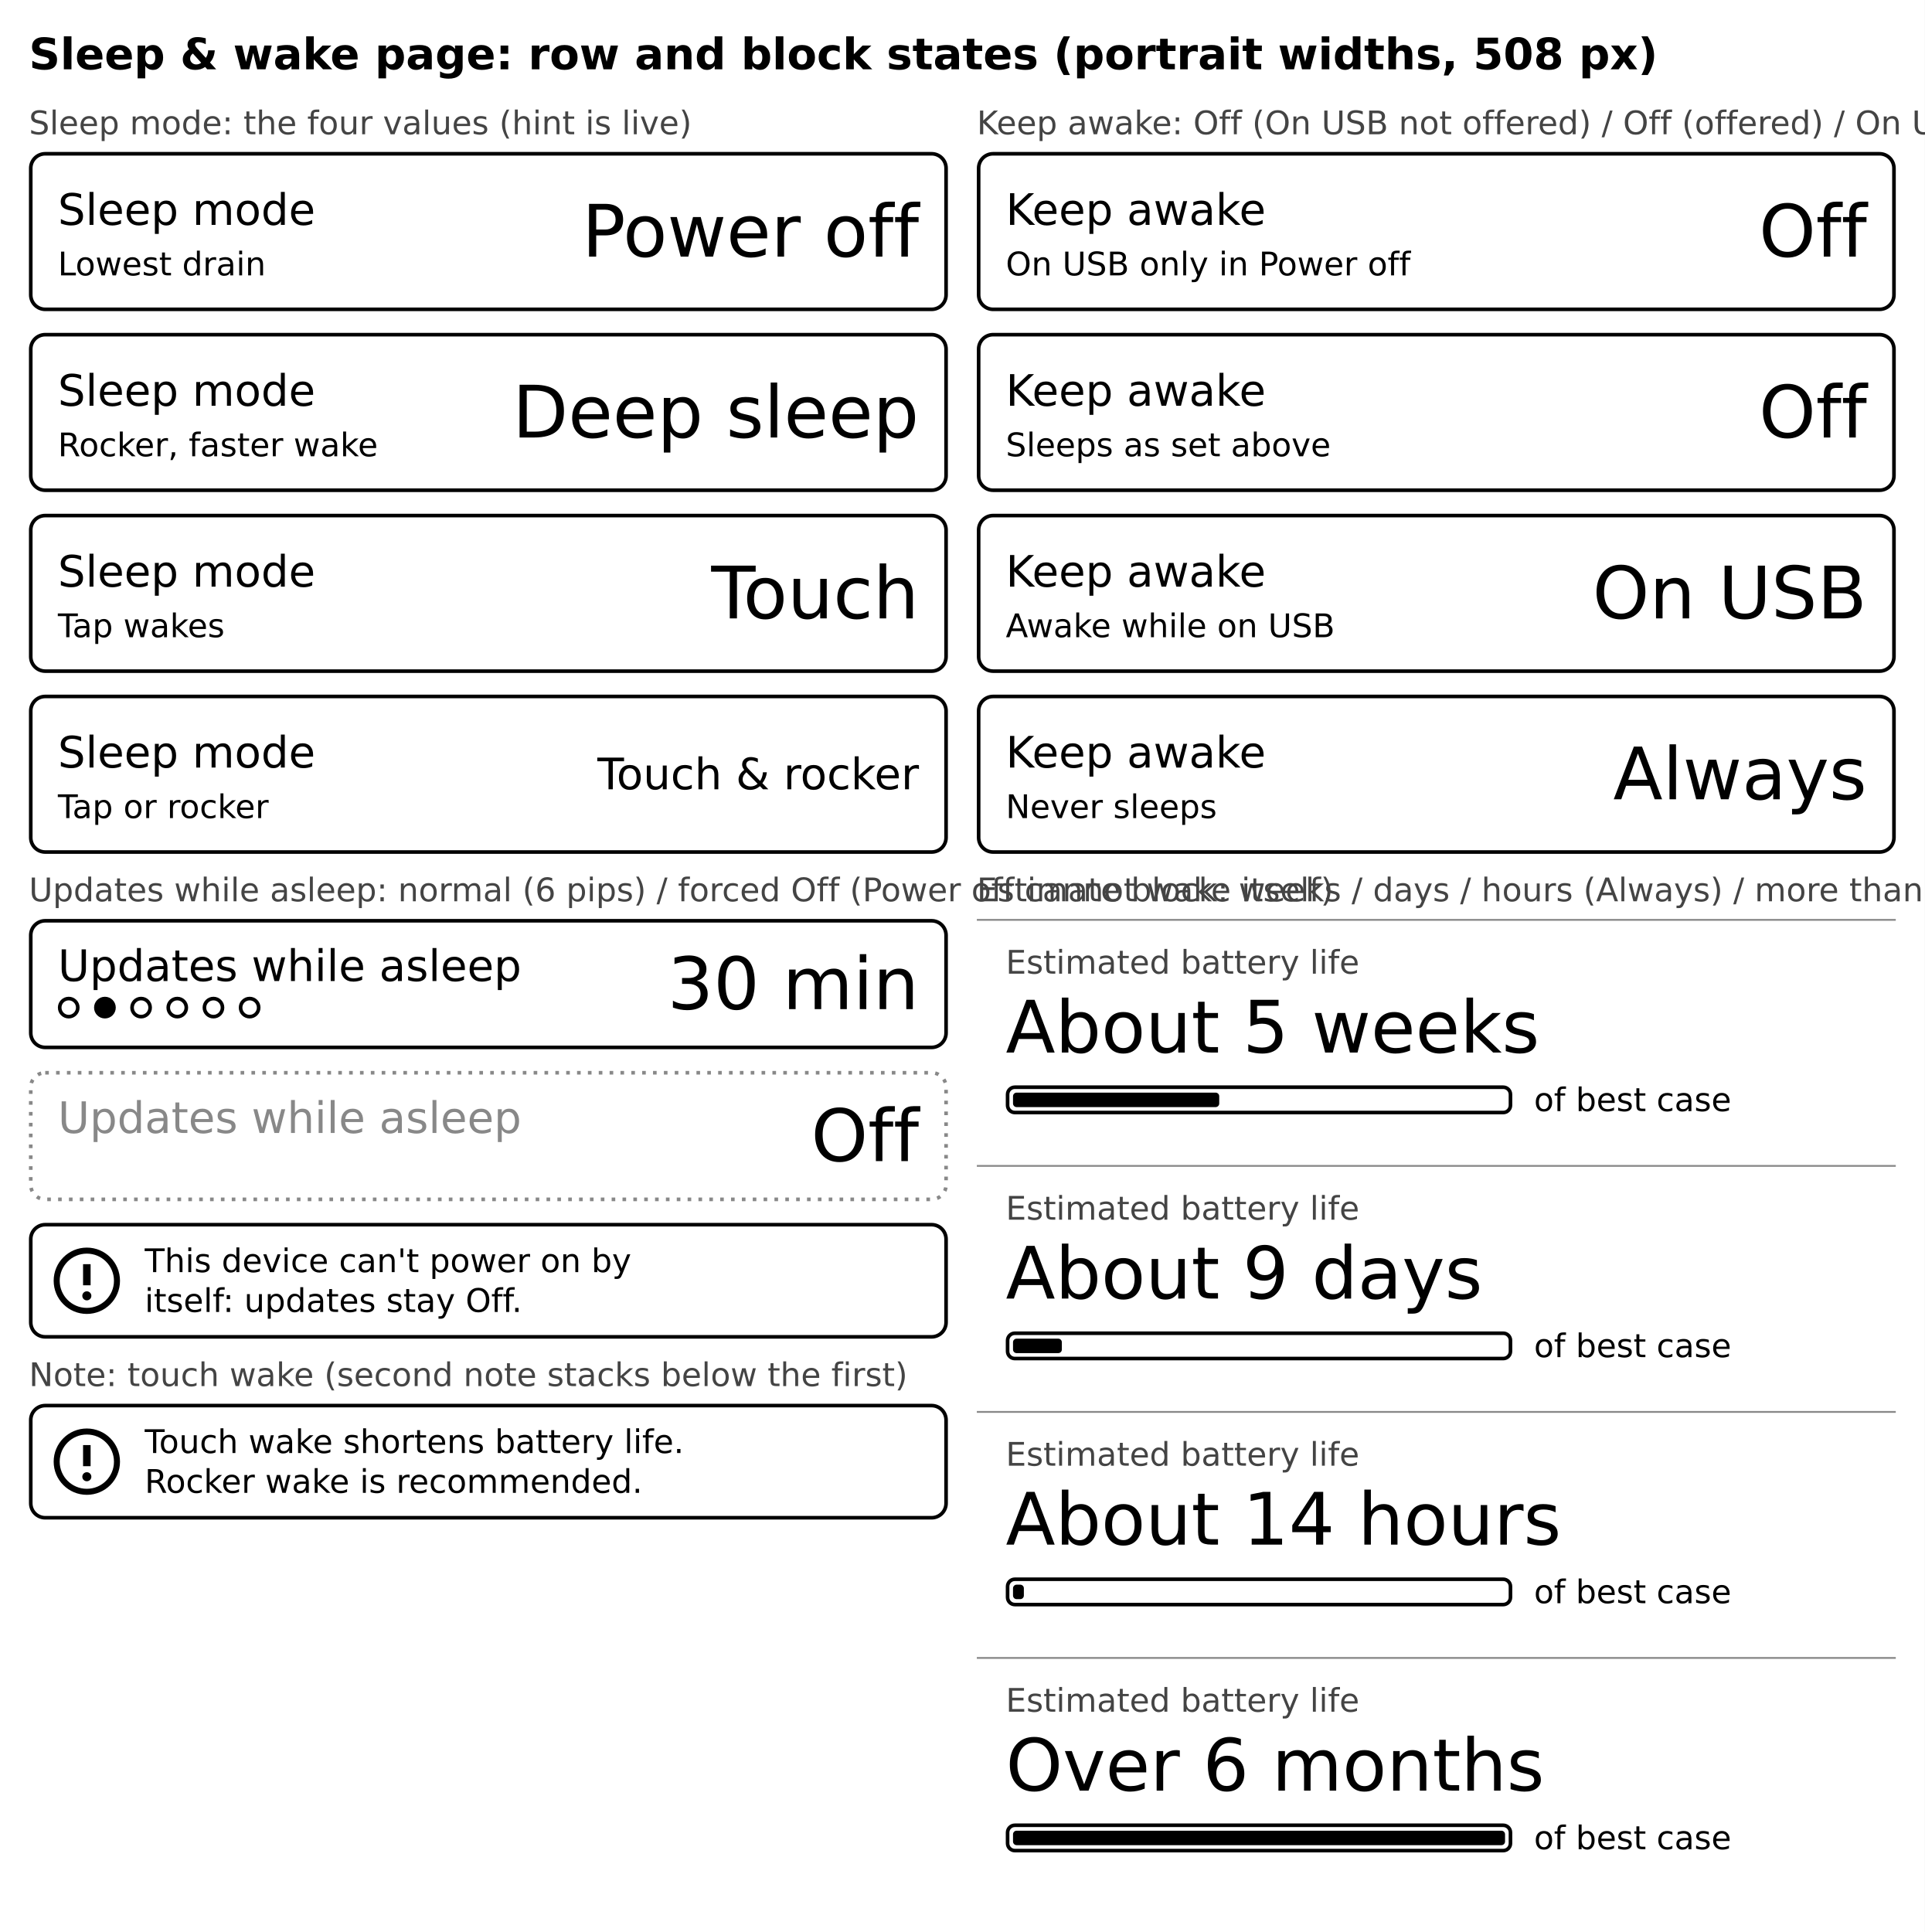
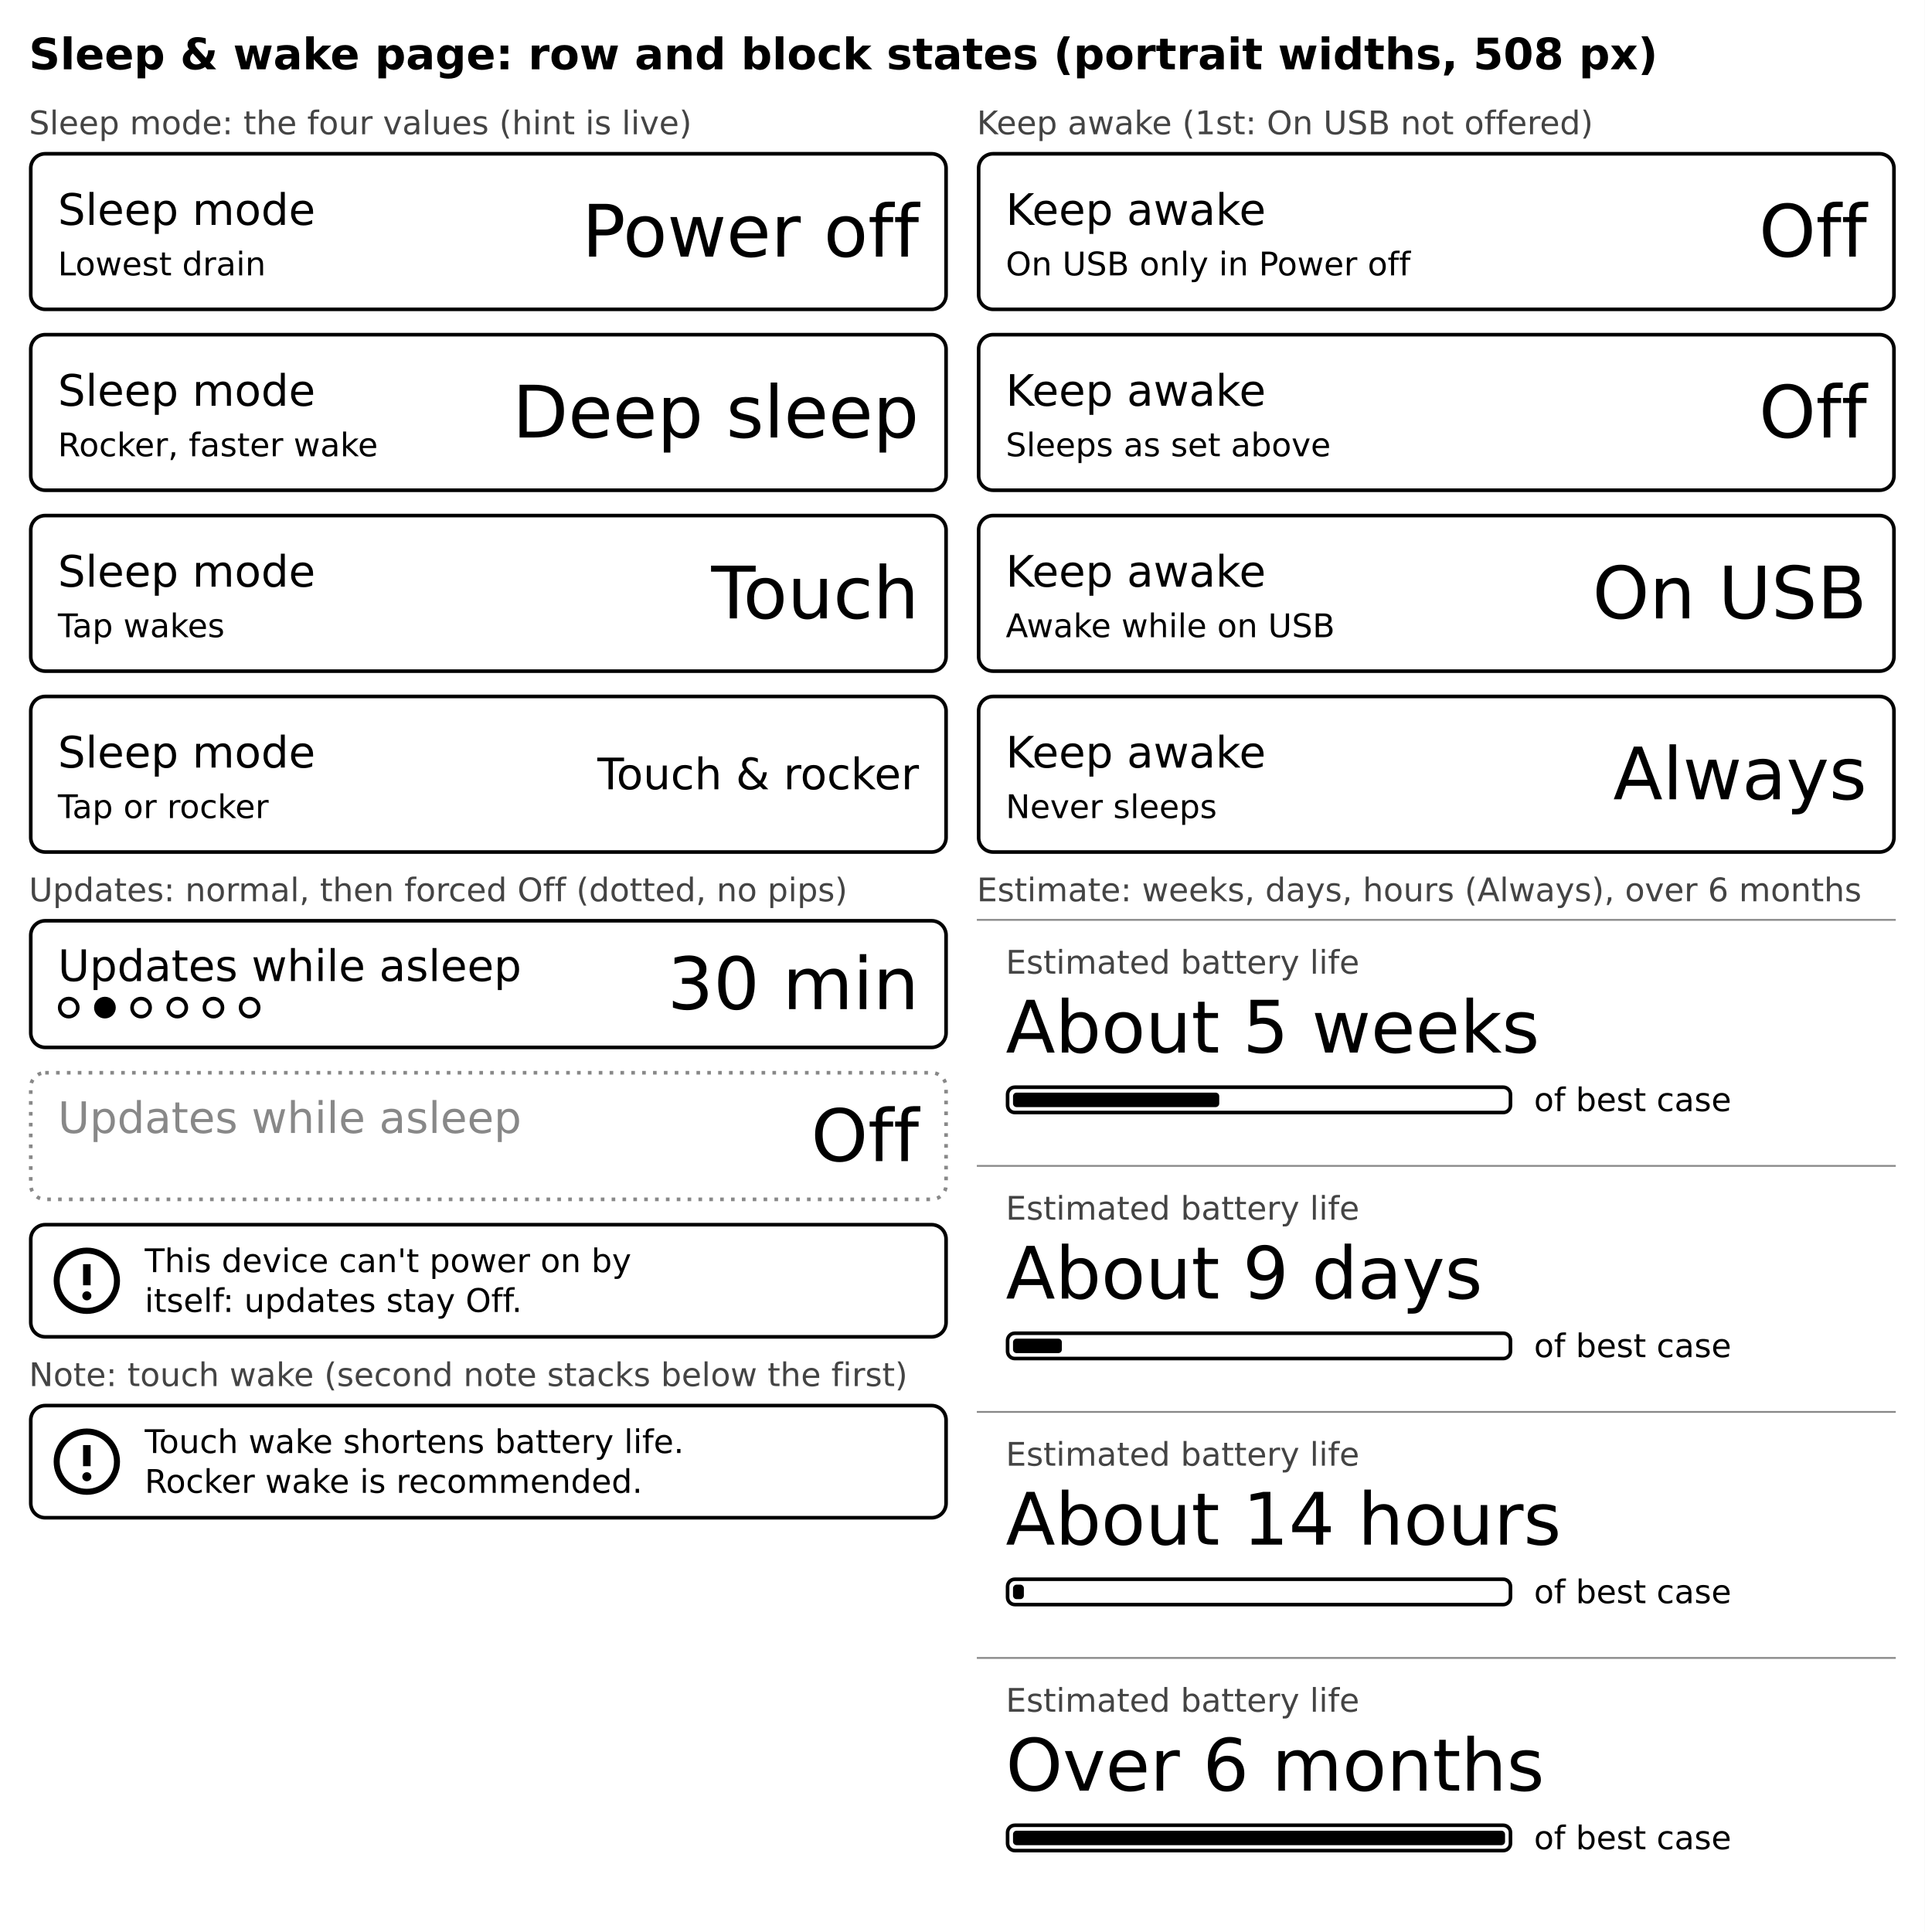
<svg xmlns="http://www.w3.org/2000/svg" xmlns:xlink="http://www.w3.org/1999/xlink" width="1064" height="1068" viewBox="0 0 1064 1068" font-family="DejaVu Sans">
  <defs>
    <symbol id="i-alert" viewBox="0 0 24 24">
      <circle cx="12" cy="12" r="10" fill="none" stroke="currentColor" stroke-width="2" />
      <line x1="12" y1="6.5" x2="12" y2="13.5" stroke="currentColor" stroke-width="2.5" />
      <circle cx="12" cy="17" r="1.5" fill="currentColor" />
    </symbol>
    <symbol id="i-chev-l" viewBox="0 0 24 24">
      <polyline points="15,4 7,12 15,20" fill="none" stroke="currentColor" stroke-width="2.5" stroke-linejoin="round" stroke-linecap="round" />
    </symbol>
    <symbol id="i-wifi" viewBox="0 0 24 24">
      <g fill="none" stroke="currentColor" stroke-width="2">
        <path d="M2 9 A14 14 0 0 1 22 9" />
        <path d="M5.5 12.5 A9.5 9.5 0 0 1 18.5 12.5" />
        <path d="M9 16 A5 5 0 0 1 15 16" />
      </g>
      <circle cx="12" cy="19.5" r="2" fill="currentColor" />
    </symbol>
    <symbol id="i-moon" viewBox="0 0 24 24">
      <path d="M19.00 19.11 A10 10 0 1 1 6.29 3.96 A10 10 0 0 0 19.00 19.11 Z" fill="currentColor" />
    </symbol>
    <symbol id="i-finger" viewBox="0 0 24 24">
      <circle cx="12" cy="12" r="3.2" fill="currentColor" />
      <circle cx="12" cy="12" r="7" fill="none" stroke="currentColor" stroke-width="1.8" />
      <circle cx="12" cy="12" r="10.8" fill="none" stroke="currentColor" stroke-width="1.8" />
    </symbol>
    <symbol id="i-power" viewBox="0 0 24 24">
      <g fill="none" stroke="currentColor" stroke-width="2.4" stroke-linecap="round">
        <path d="M12 3 V12" />
        <path d="M6.8 6.6 A8.4 8.4 0 1 0 17.2 6.6" />
      </g>
    </symbol>
    <symbol id="i-refresh" viewBox="0 0 24 24">
      <path d="M19 12 a7 7 0 1 1 -2.1 -5" fill="none" stroke="currentColor" stroke-width="2.4" />
      <polygon points="21,3 21,11 13,11" fill="currentColor" />
    </symbol>
  </defs>
  <rect width="1064" height="1068" fill="#fff" />
  <text x="16" y="30" font-size="24" font-weight="bold" fill="#000" text-anchor="start" dominant-baseline="central">Sleep &amp; wake page: row and block states (portrait widths, 508 px)</text>
  <text x="16" y="68" font-size="18" fill="#444" text-anchor="start" dominant-baseline="central">Sleep mode: the four values (hint is live)</text>
  <g id="w-1">
    <rect id="w-1-frame" x="16" y="84" width="508" height="88" rx="8" fill="#fff" />
    <rect x="17" y="85" width="506" height="86" rx="8" fill="none" stroke="#000" stroke-width="2" />
    <text id="w-1-label" x="32" y="116" font-size="24" fill="#000" text-anchor="start" dominant-baseline="central">Sleep mode</text>
    <text id="w-1-hint" x="32" y="146" font-size="18" fill="#000" text-anchor="start" dominant-baseline="central">Lowest drain</text>
    <text id="w-1-value" x="508" y="128" font-size="40" fill="#000" text-anchor="end" dominant-baseline="central">Power off</text>
  </g>
  <g id="w-2">
    <rect id="w-2-frame" x="16" y="184" width="508" height="88" rx="8" fill="#fff" />
    <rect x="17" y="185" width="506" height="86" rx="8" fill="none" stroke="#000" stroke-width="2" />
    <text id="w-2-label" x="32" y="216" font-size="24" fill="#000" text-anchor="start" dominant-baseline="central">Sleep mode</text>
    <text id="w-2-hint" x="32" y="246" font-size="18" fill="#000" text-anchor="start" dominant-baseline="central">Rocker, faster wake</text>
    <text id="w-2-value" x="508" y="228" font-size="40" fill="#000" text-anchor="end" dominant-baseline="central">Deep sleep</text>
  </g>
  <g id="w-3">
    <rect id="w-3-frame" x="16" y="284" width="508" height="88" rx="8" fill="#fff" />
    <rect x="17" y="285" width="506" height="86" rx="8" fill="none" stroke="#000" stroke-width="2" />
    <text id="w-3-label" x="32" y="316" font-size="24" fill="#000" text-anchor="start" dominant-baseline="central">Sleep mode</text>
    <text id="w-3-hint" x="32" y="346" font-size="18" fill="#000" text-anchor="start" dominant-baseline="central">Tap wakes</text>
    <text id="w-3-value" x="508" y="328" font-size="40" fill="#000" text-anchor="end" dominant-baseline="central">Touch</text>
  </g>
  <g id="w-4">
    <rect id="w-4-frame" x="16" y="384" width="508" height="88" rx="8" fill="#fff" />
    <rect x="17" y="385" width="506" height="86" rx="8" fill="none" stroke="#000" stroke-width="2" />
    <text id="w-4-label" x="32" y="416" font-size="24" fill="#000" text-anchor="start" dominant-baseline="central">Sleep mode</text>
    <text id="w-4-hint" x="32" y="446" font-size="18" fill="#000" text-anchor="start" dominant-baseline="central">Tap or rocker</text>
    <text id="w-4-value" x="508" y="428" font-size="24" fill="#000" text-anchor="end" dominant-baseline="central">Touch &amp; rocker</text>
  </g>
-   <text x="16" y="492" font-size="18" fill="#444" text-anchor="start" dominant-baseline="central">Updates while asleep: normal (6 pips) / forced Off (Power off cannot wake itself)</text>
+   <text x="16" y="492" font-size="18" fill="#444" text-anchor="start" dominant-baseline="central">Updates: normal, then forced Off (dotted, no pips)</text>
  <g id="w-5">
    <rect id="w-5-frame" x="16" y="508" width="508" height="72" rx="8" fill="#fff" />
    <rect x="17" y="509" width="506" height="70" rx="8" fill="none" stroke="#000" stroke-width="2" />
    <text id="w-5-label" x="32" y="534" font-size="24" fill="#000" text-anchor="start" dominant-baseline="central">Updates while asleep</text>
    <circle id="w-5-pip0" cx="38" cy="557" r="5" fill="#fff" stroke="#000" stroke-width="2" />
    <circle id="w-5-pip1" cx="58" cy="557" r="6" fill="#000" />
    <circle id="w-5-pip2" cx="78" cy="557" r="5" fill="#fff" stroke="#000" stroke-width="2" />
    <circle id="w-5-pip3" cx="98" cy="557" r="5" fill="#fff" stroke="#000" stroke-width="2" />
    <circle id="w-5-pip4" cx="118" cy="557" r="5" fill="#fff" stroke="#000" stroke-width="2" />
    <circle id="w-5-pip5" cx="138" cy="557" r="5" fill="#fff" stroke="#000" stroke-width="2" />
    <text id="w-5-value" x="508" y="544" font-size="40" fill="#000" text-anchor="end" dominant-baseline="central">30 min</text>
  </g>
  <g id="w-6">
    <rect id="w-6-frame" x="16" y="592" width="508" height="72" rx="8" fill="#fff" />
    <rect x="17" y="593" width="506" height="70" rx="8" fill="none" stroke="#888" stroke-width="2" stroke-dasharray="2 4" />
    <text id="w-6-label" x="32" y="618" font-size="24" fill="#888" text-anchor="start" dominant-baseline="central">Updates while asleep</text>
    <text id="w-6-value" x="508" y="628" font-size="40" fill="#000" text-anchor="end" dominant-baseline="central">Off</text>
  </g>
  <g id="w-7">
    <rect id="w-7-frame" x="16" y="676" width="508" height="64" rx="8" fill="#fff" />
    <rect x="17" y="677" width="506" height="62" rx="8" fill="none" stroke="#000" stroke-width="2" />
    <use id="w-7-icon" xlink:href="#i-alert" href="#i-alert" x="28" y="688" width="40" height="40" color="#000" />
    <text id="w-7-l1" x="80" y="697" font-size="18" fill="#000" text-anchor="start" dominant-baseline="central">This device can't power on by</text>
    <text id="w-7-l2" x="80" y="719" font-size="18" fill="#000" text-anchor="start" dominant-baseline="central">itself: updates stay Off.</text>
  </g>
  <text x="16" y="760" font-size="18" fill="#444" text-anchor="start" dominant-baseline="central">Note: touch wake (second note stacks below the first)</text>
  <g id="w-8">
    <rect id="w-8-frame" x="16" y="776" width="508" height="64" rx="8" fill="#fff" />
    <rect x="17" y="777" width="506" height="62" rx="8" fill="none" stroke="#000" stroke-width="2" />
    <use id="w-8-icon" xlink:href="#i-alert" href="#i-alert" x="28" y="788" width="40" height="40" color="#000" />
    <text id="w-8-l1" x="80" y="797" font-size="18" fill="#000" text-anchor="start" dominant-baseline="central">Touch wake shortens battery life.</text>
    <text id="w-8-l2" x="80" y="819" font-size="18" fill="#000" text-anchor="start" dominant-baseline="central">Rocker wake is recommended.</text>
  </g>
-   <text x="540" y="68" font-size="18" fill="#444" text-anchor="start" dominant-baseline="central">Keep awake: Off (On USB not offered) / Off (offered) / On USB / Always</text>
+   <text x="540" y="68" font-size="18" fill="#444" text-anchor="start" dominant-baseline="central">Keep awake (1st: On USB not offered)</text>
  <g id="w-9">
    <rect id="w-9-frame" x="540" y="84" width="508" height="88" rx="8" fill="#fff" />
    <rect x="541" y="85" width="506" height="86" rx="8" fill="none" stroke="#000" stroke-width="2" />
    <text id="w-9-label" x="556" y="116" font-size="24" fill="#000" text-anchor="start" dominant-baseline="central">Keep awake</text>
    <text id="w-9-hint" x="556" y="146" font-size="18" fill="#000" text-anchor="start" dominant-baseline="central">On USB only in Power off</text>
    <text id="w-9-value" x="1032" y="128" font-size="40" fill="#000" text-anchor="end" dominant-baseline="central">Off</text>
  </g>
  <g id="w-10">
    <rect id="w-10-frame" x="540" y="184" width="508" height="88" rx="8" fill="#fff" />
    <rect x="541" y="185" width="506" height="86" rx="8" fill="none" stroke="#000" stroke-width="2" />
    <text id="w-10-label" x="556" y="216" font-size="24" fill="#000" text-anchor="start" dominant-baseline="central">Keep awake</text>
    <text id="w-10-hint" x="556" y="246" font-size="18" fill="#000" text-anchor="start" dominant-baseline="central">Sleeps as set above</text>
    <text id="w-10-value" x="1032" y="228" font-size="40" fill="#000" text-anchor="end" dominant-baseline="central">Off</text>
  </g>
  <g id="w-11">
    <rect id="w-11-frame" x="540" y="284" width="508" height="88" rx="8" fill="#fff" />
    <rect x="541" y="285" width="506" height="86" rx="8" fill="none" stroke="#000" stroke-width="2" />
    <text id="w-11-label" x="556" y="316" font-size="24" fill="#000" text-anchor="start" dominant-baseline="central">Keep awake</text>
    <text id="w-11-hint" x="556" y="346" font-size="18" fill="#000" text-anchor="start" dominant-baseline="central">Awake while on USB</text>
    <text id="w-11-value" x="1032" y="328" font-size="40" fill="#000" text-anchor="end" dominant-baseline="central">On USB</text>
  </g>
  <g id="w-12">
    <rect id="w-12-frame" x="540" y="384" width="508" height="88" rx="8" fill="#fff" />
    <rect x="541" y="385" width="506" height="86" rx="8" fill="none" stroke="#000" stroke-width="2" />
    <text id="w-12-label" x="556" y="416" font-size="24" fill="#000" text-anchor="start" dominant-baseline="central">Keep awake</text>
    <text id="w-12-hint" x="556" y="446" font-size="18" fill="#000" text-anchor="start" dominant-baseline="central">Never sleeps</text>
    <text id="w-12-value" x="1032" y="428" font-size="40" fill="#000" text-anchor="end" dominant-baseline="central">Always</text>
  </g>
-   <text x="540" y="492" font-size="18" fill="#444" text-anchor="start" dominant-baseline="central">Estimate block: weeks / days / hours (Always) / more than 6 months</text>
+   <text x="540" y="492" font-size="18" fill="#444" text-anchor="start" dominant-baseline="central">Estimate: weeks, days, hours (Always), over 6 months</text>
  <g id="w-13">
    <rect id="w-13-frame" x="540" y="508" width="508" height="124" fill="#fff" />
    <rect x="540" y="508" width="508" height="1" fill="#888" />
    <text id="w-13-cap" x="556" y="532" font-size="18" fill="#444" text-anchor="start" dominant-baseline="central">Estimated battery life</text>
    <text id="w-13-main" x="556" y="568" font-size="40" fill="#000" text-anchor="start" dominant-baseline="central">About 5 weeks</text>
    <rect id="w-13-gauge" x="557" y="601" width="278" height="14" rx="4" fill="#fff" stroke="#000" stroke-width="2" />
    <rect id="w-13-fill-btn" x="560" y="604" width="114" height="8" rx="2" fill="#000" />
    <text id="w-13-best" x="848" y="608" font-size="18" fill="#000" text-anchor="start" dominant-baseline="central">of best case</text>
  </g>
  <g id="w-14">
    <rect id="w-14-frame" x="540" y="644" width="508" height="124" fill="#fff" />
    <rect x="540" y="644" width="508" height="1" fill="#888" />
    <text id="w-14-cap" x="556" y="668" font-size="18" fill="#444" text-anchor="start" dominant-baseline="central">Estimated battery life</text>
    <text id="w-14-main" x="556" y="704" font-size="40" fill="#000" text-anchor="start" dominant-baseline="central">About 9 days</text>
    <rect id="w-14-gauge" x="557" y="737" width="278" height="14" rx="4" fill="#fff" stroke="#000" stroke-width="2" />
    <rect id="w-14-fill-btn" x="560" y="740" width="27" height="8" rx="2" fill="#000" />
    <text id="w-14-best" x="848" y="744" font-size="18" fill="#000" text-anchor="start" dominant-baseline="central">of best case</text>
  </g>
  <g id="w-15">
    <rect id="w-15-frame" x="540" y="780" width="508" height="124" fill="#fff" />
    <rect x="540" y="780" width="508" height="1" fill="#888" />
    <text id="w-15-cap" x="556" y="804" font-size="18" fill="#444" text-anchor="start" dominant-baseline="central">Estimated battery life</text>
    <text id="w-15-main" x="556" y="840" font-size="40" fill="#000" text-anchor="start" dominant-baseline="central">About 14 hours</text>
    <rect id="w-15-gauge" x="557" y="873" width="278" height="14" rx="4" fill="#fff" stroke="#000" stroke-width="2" />
    <rect id="w-15-fill-btn" x="560" y="876" width="6" height="8" rx="2" fill="#000" />
    <text id="w-15-best" x="848" y="880" font-size="18" fill="#000" text-anchor="start" dominant-baseline="central">of best case</text>
  </g>
  <g id="w-16">
    <rect id="w-16-frame" x="540" y="916" width="508" height="124" fill="#fff" />
    <rect x="540" y="916" width="508" height="1" fill="#888" />
    <text id="w-16-cap" x="556" y="940" font-size="18" fill="#444" text-anchor="start" dominant-baseline="central">Estimated battery life</text>
    <text id="w-16-main" x="556" y="976" font-size="40" fill="#000" text-anchor="start" dominant-baseline="central">Over 6 months</text>
    <rect id="w-16-gauge" x="557" y="1009" width="278" height="14" rx="4" fill="#fff" stroke="#000" stroke-width="2" />
    <rect id="w-16-fill-btn" x="560" y="1012" width="272" height="8" rx="2" fill="#000" />
    <text id="w-16-best" x="848" y="1016" font-size="18" fill="#000" text-anchor="start" dominant-baseline="central">of best case</text>
  </g>
</svg>
